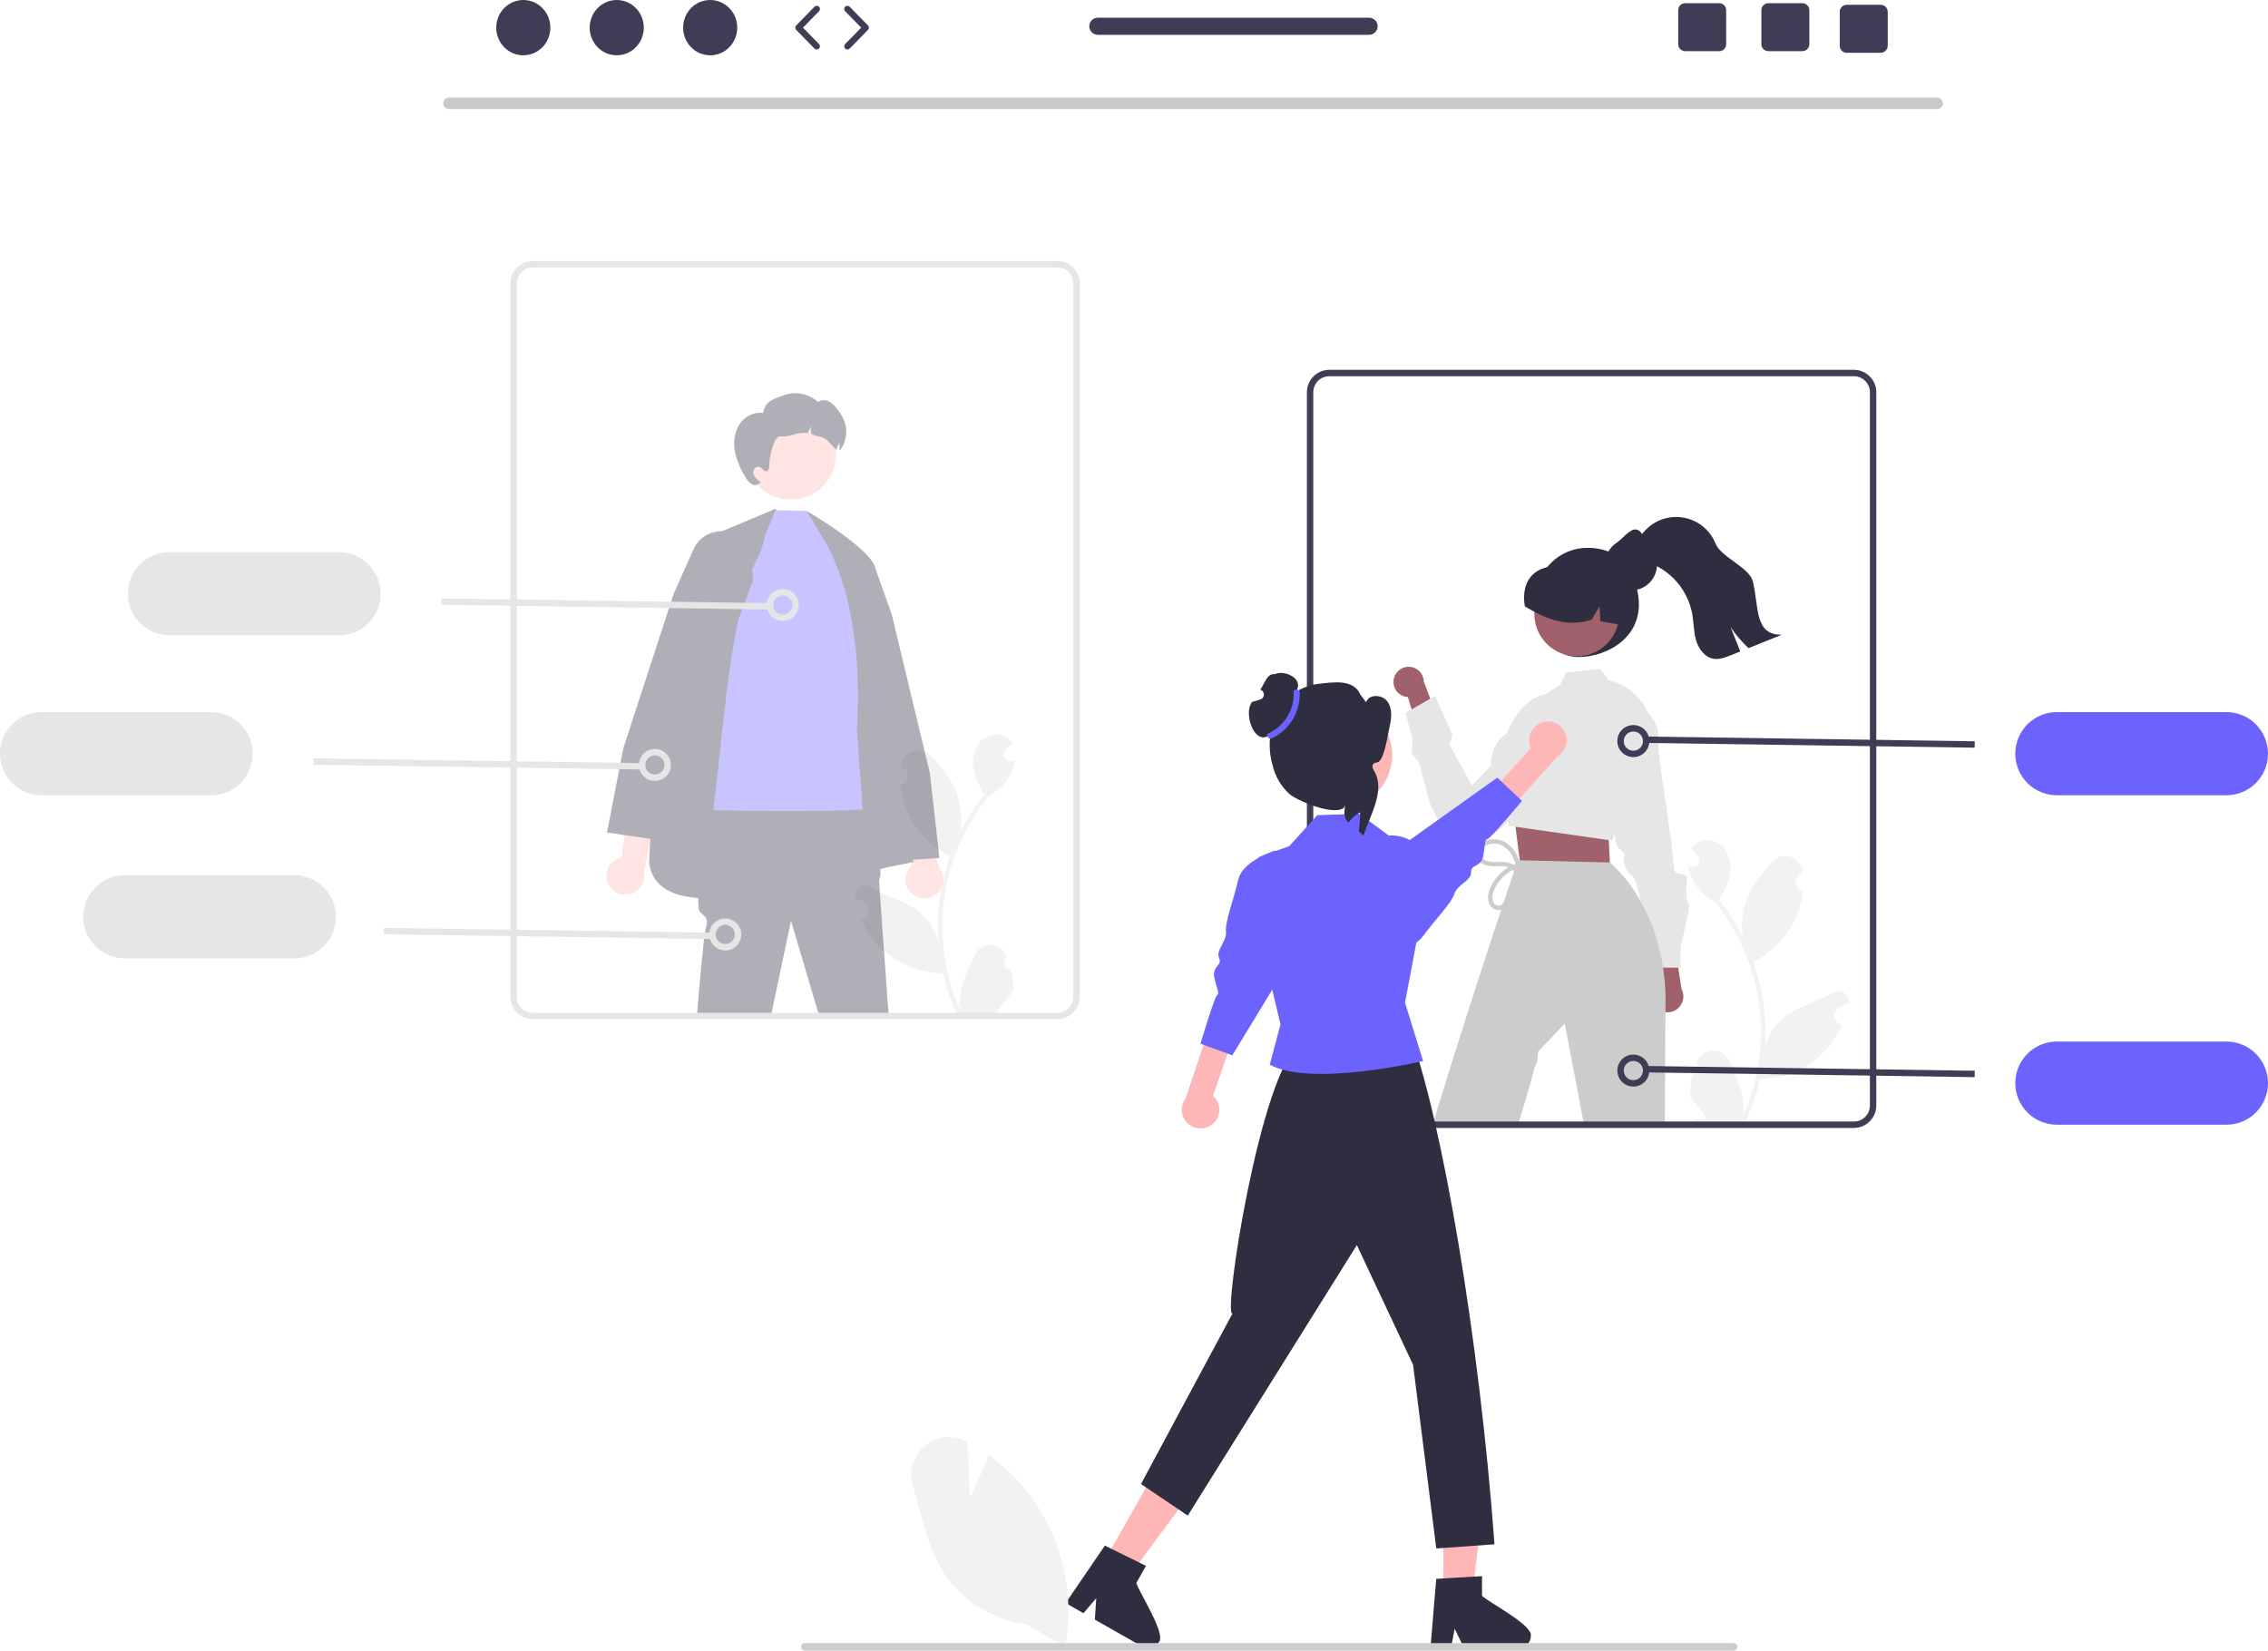
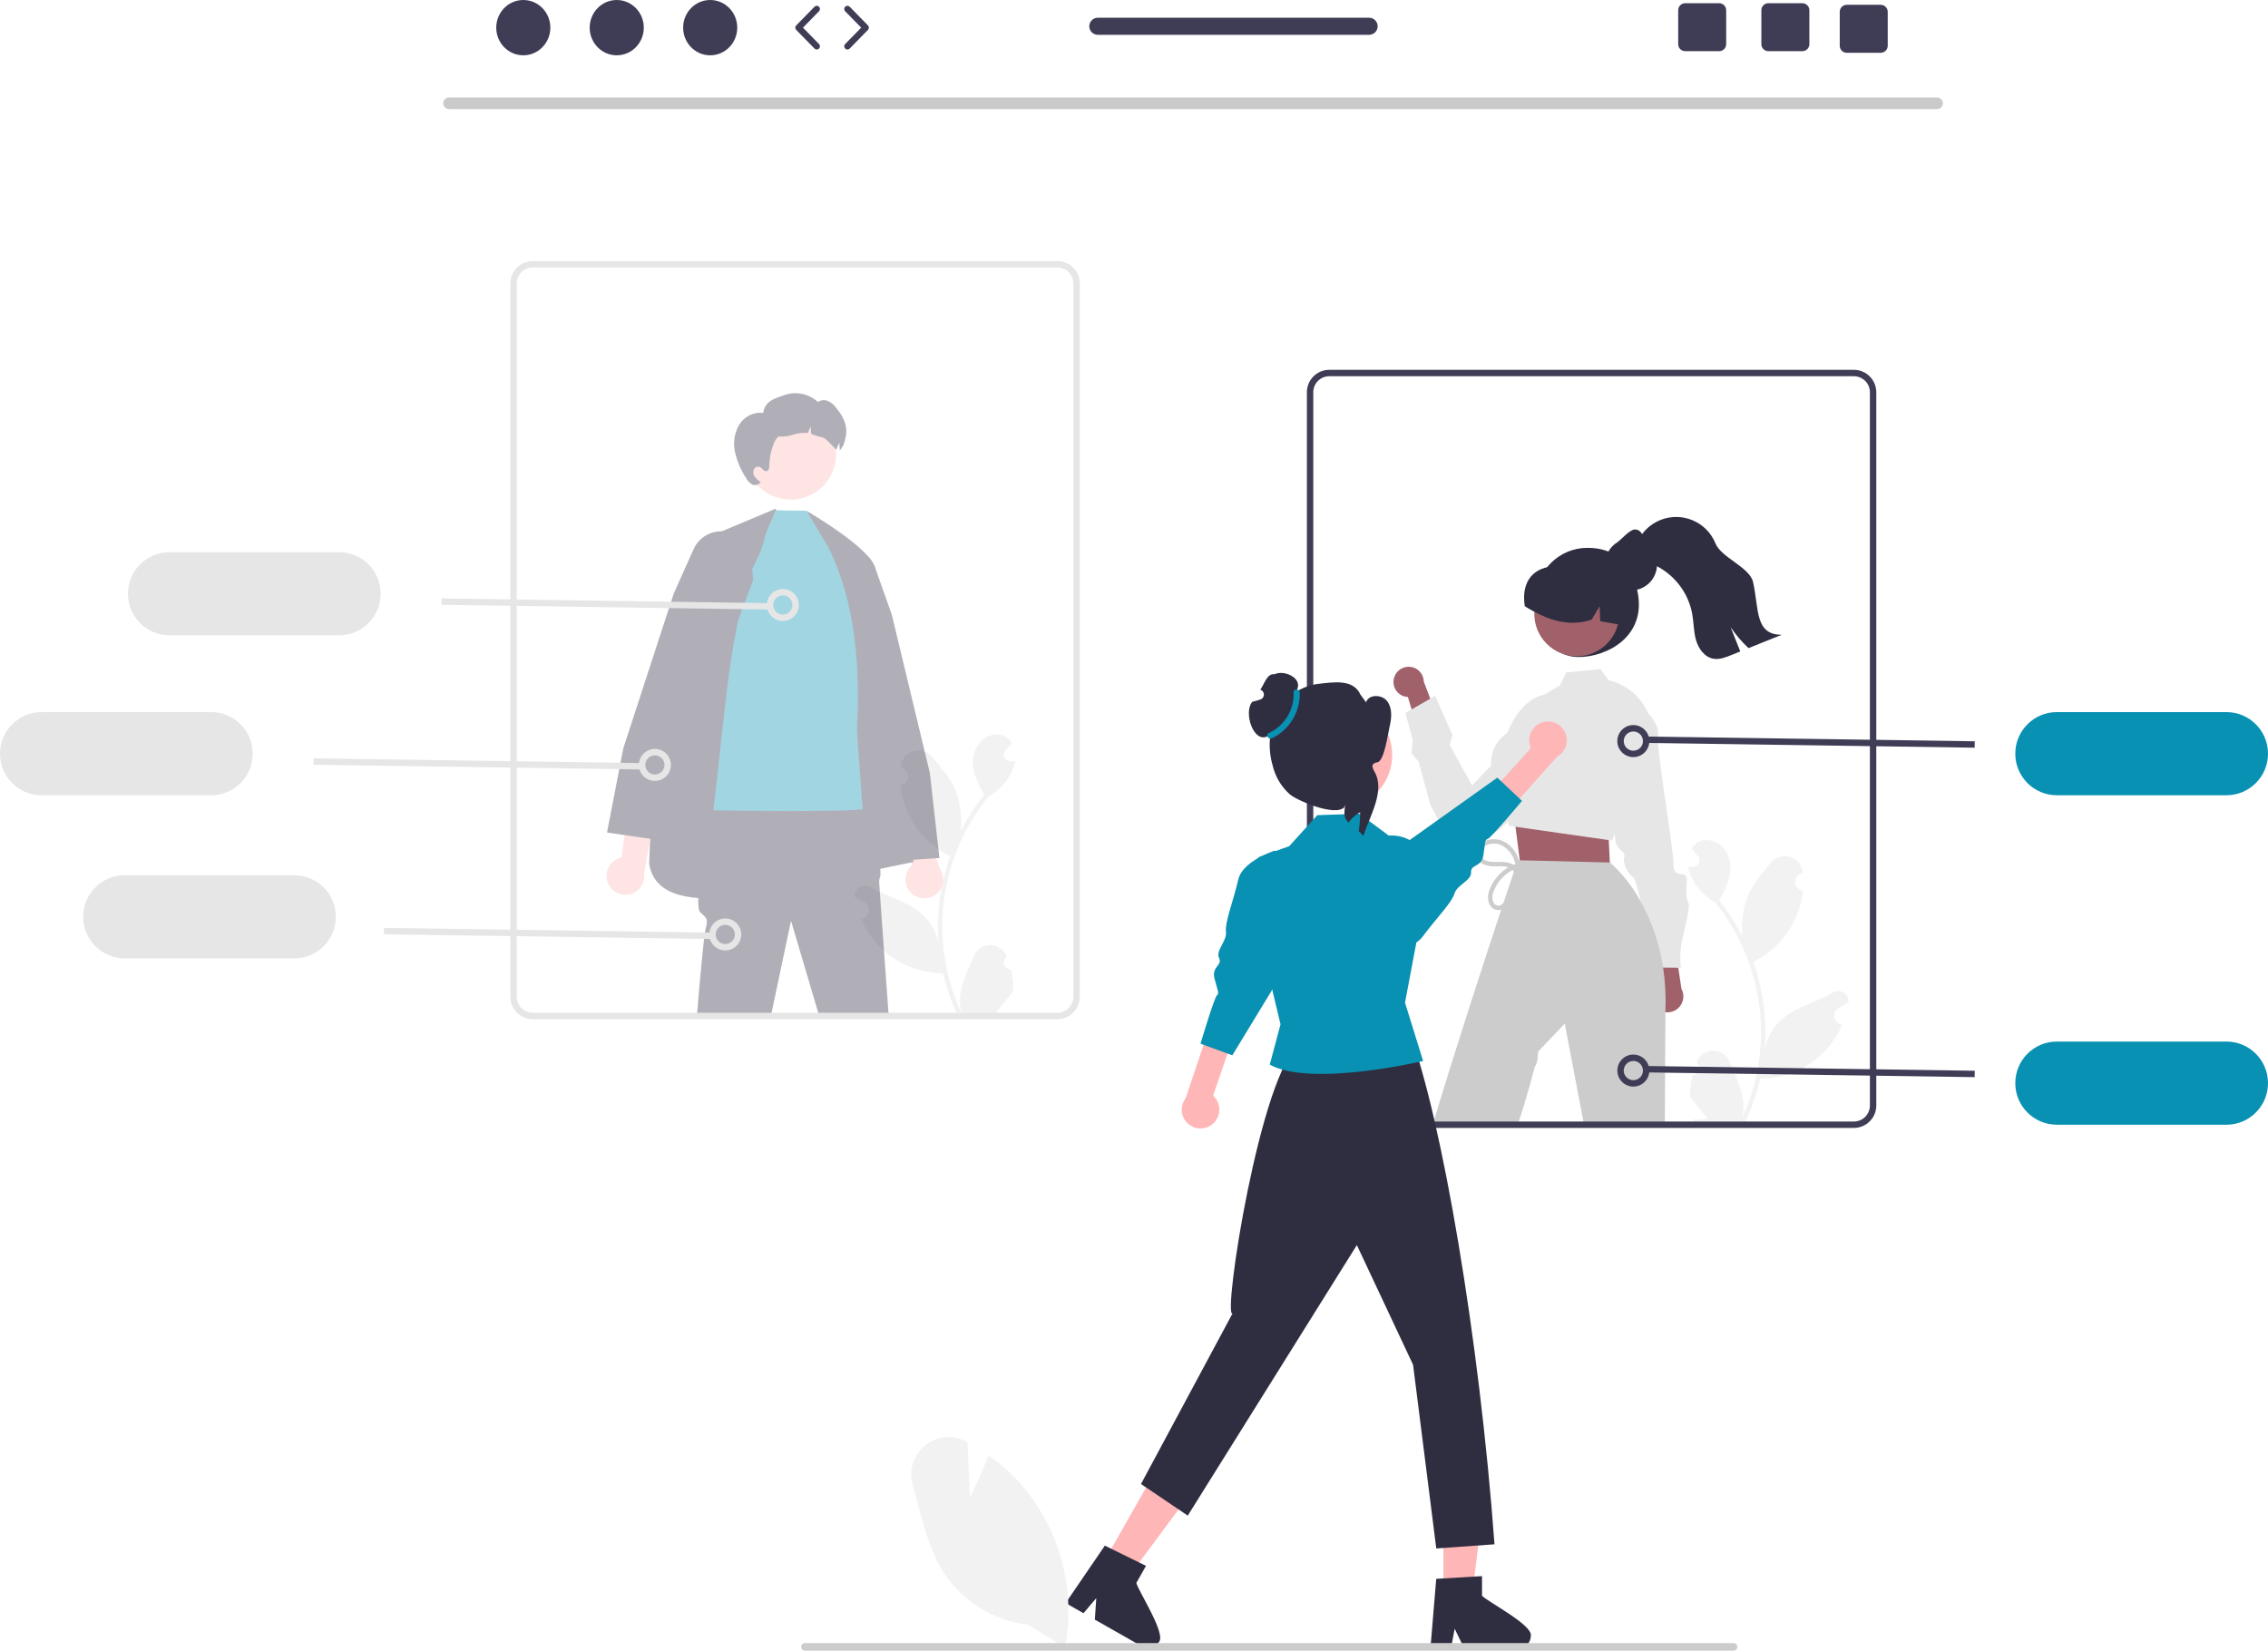
<svg xmlns="http://www.w3.org/2000/svg" width="709" height="516.053" viewBox="0 0 709 516.053">
  <path d="M529.115,336.031c1.125,.052,2.08-.819,2.132-1.944,.028-.601-.211-1.184-.653-1.592l-.14-.556,.056-.133c1.18-2.786,4.395-4.089,7.181-2.909,1.324,.56,2.374,1.619,2.925,2.947,1.653,3.981,3.757,7.968,4.275,12.177,.228,1.86,.132,3.746-.284,5.574,3.882-8.468,5.898-17.672,5.911-26.987,.001-2.338-.129-4.673-.389-6.996-.215-1.904-.513-3.795-.894-5.673-2.081-10.186-6.548-19.734-13.035-27.858-3.14-1.713-5.679-4.347-7.275-7.548-.578-1.151-.987-2.379-1.214-3.646,.354,.046,.714,.075,1.068,.099,.11,.006,.226,.012,.337,.017l.042,.002c1.115,.05,2.06-.813,2.11-1.929,.022-.495-.138-.98-.45-1.364-.153-.188-.306-.376-.459-.564-.232-.29-.47-.575-.703-.865-.027-.028-.052-.057-.075-.087-.267-.331-.534-.656-.801-.987,.488-.757,1.143-1.391,1.916-1.852,2.677-1.568,6.369-.482,8.303,1.939,1.834,2.557,2.432,5.799,1.632,8.843-.662,2.574-1.758,5.017-3.24,7.223,.145,.186,.296,.366,.441,.552,2.653,3.412,4.966,7.076,6.905,10.939-.471-4.328,.091-8.706,1.642-12.774,1.572-3.791,4.517-6.984,7.111-10.262,1.916-2.459,5.463-2.899,7.922-.983,1.18,.92,1.947,2.27,2.132,3.755l.016,.145c-.385,.217-.762,.448-1.131,.692-1.271,.849-1.613,2.567-.764,3.838,.431,.645,1.113,1.079,1.879,1.198l.056,.009c-.137,1.389-.38,2.765-.726,4.117-2.026,7.629-7.141,14.068-14.115,17.767-.226,.116-.447,.232-.674,.343,1.948,5.52,3.17,11.27,3.635,17.105,.263,3.443,.248,6.901-.046,10.341l.017-.122c.743-3.825,2.784-7.277,5.777-9.772,4.446-3.652,10.727-4.997,15.523-7.933,1.476-.948,3.441-.519,4.388,.957,.406,.632,.575,1.388,.476,2.133l-.02,.128c-.715,.291-1.411,.627-2.084,1.004-.385,.217-.762,.448-1.131,.692-1.271,.849-1.613,2.567-.764,3.838,.431,.645,1.113,1.079,1.879,1.198l.056,.009c.041,.006,.075,.012,.116,.017-1.222,2.917-2.936,5.602-5.069,7.937-5.324,5.713-12.768,8.979-20.577,9.029h-.006c-1.049,4.558-2.569,8.994-4.535,13.238h-16.199c-.058-.18-.11-.366-.163-.546,1.499,.094,3.005,.005,4.482-.267-1.202-1.475-2.404-2.961-3.606-4.436-.027-.028-.052-.057-.075-.087-.61-.755-1.225-1.504-1.835-2.259l-0-.001c-.032-2.314,.233-4.622,.79-6.868l0-0Z" fill="#f2f2f2" />
  <path d="M480.109,187.417c0,8.917,4.461,17.991,13.378,17.991s21.221-6.458,18.453-20.298c-1.749-8.744-6.768-13.839-15.685-13.839-8.917-0-16.146,7.229-16.146,16.146v0Z" fill="#2f2e41" />
  <path d="M517.515,314.821c-1.836-2.036-1.673-5.175,.363-7.011,.217-.196,.451-.372,.699-.527l-3.904-17.204,8.58,3.228,2.391,15.842c1.3,2.431,.382,5.455-2.049,6.755-2.034,1.087-4.548,.639-6.082-1.084v0Z" fill="#a0616a" />
  <path d="M499.303,253.843l5.989,.61s-1.566,8.871,.883,10.87,1.462,1.989,1.448,3.47c.151,2.15,1.209,4.134,2.91,5.458,1.96,1.5,6.037,28.212,6.037,28.212l8.886,.085c-.265-2.297-.243-4.619,.066-6.911,.527-3.451,3.19-12.143,2.217-13.633s-.461-4.231-.432-7.193-4.209,.311-4.161-4.626-5.387-35.912-4.851-40.35-4.856-8.439-4.856-8.439l-4.936-.047-9.198,32.495Z" fill="#e6e6e6" />
  <path d="M435.729,212.183c-.564,2.536,1.034,5.049,3.569,5.613,.27,.06,.545,.096,.822,.108l4.804,16.009,5.571-6.664-5.416-14.181c-.062-2.611-2.229-4.677-4.84-4.616-2.185,.052-4.05,1.594-4.511,3.73Z" fill="#a0616a" />
  <path d="M486.448,217.398s-11.614-4.355-17.911,19.493l-8.359,8.657-7.022-12.689,.929-3.01-5.427-12.304-9.305,5.34,2.291,8.447-.387,4.176,2.224,2.597,3.64,13.423,2.277,4.386s2.872,5.615,7.884,6.54c1.336,.25,2.704,.289,4.052,.115,3.206-.501,6.178-1.985,8.505-4.246,6.198-5.527,12.059-11.419,17.552-17.646l-.942-23.278Z" fill="#e6e6e6" />
  <polygon points="502.026 257.329 502.848 261.244 503.546 275.685 475.482 271.885 473.327 255.163 476.305 250.269 502.026 257.329" fill="#a0616a" />
  <circle cx="492.923" cy="191.893" r="13.282" fill="#a0616a" />
  <path d="M515.177,222.952c-2.192-5.17-6.728-8.978-12.2-10.24l-.05-.01-2.63-3.54-10.67,1.07-1.95,4-5.06,3.01h-.01l-.01,.01-2.65,1.58-8.79,10.29-.01,.01c-2.608,1.741-4.379,4.486-4.89,7.58-.133,.883-.176,1.778-.13,2.67,.29,5.47,3.71,10.34,4.18,10.99l1.15,6.47,.23,1.33,2.07,.3,29.16,4.17,.81,.12,.24,.03,.84-2.17v-.02l8.13-21.27,3.65-9.49c.01-2.369-.47-4.715-1.41-6.89Z" fill="#e6e6e6" />
  <path d="M506.823,195.375c-.12-.019-.241-.044-.361-.063-2.072-.367-4.144-.729-6.209-1.102l-.19-4.682-2.503,4.194c-5.709,1.894-11.05,.824-16.074-1.54-1.657-.787-3.265-1.673-4.815-2.655-1.081-6.595,1.646-11.793,8.649-12.456,.217-.021,.374-.203,.564-.298l.006-.006v-0c.323-.152,.653-.298,.982-.431,5.265-2.058,11.244-.898,15.358,2.978,4.156,4.228,5.886,10.275,4.594,16.062Z" fill="#2f2e41" />
  <path d="M519.907,302.492c-.588-3.924-1.552-7.781-2.88-11.52v-.01c-1.112-3.161-2.497-6.219-4.14-9.14-.005,0-.01-.004-.01-.01v-0c-2.365-4.402-5.452-8.377-9.13-11.76l-.39-.41h-.1l-28.16-.69h-.29l-.32-.01s-.12,.35-.35,1.01c-.009,.041-.022,.082-.04,.12-.08,.26-.18,.56-.3,.89-.07,.22-.15,.45-.23,.7-.09,.27-.19,.55-.29,.85-.78,2.33-1.92,5.71-3.32,9.9-.21,.64-.43,1.3-.66,1.99-5.34,16.07-13.93,42.33-21.43,67.22h26.6c2.58-7.46,5.32-18.1,5.32-18.1,1.07-1.27,1.01-4.72,1.01-4.72l8.36-8.78,6.02,31.6h25.26l.19-35.17v-.3c.197-4.566-.044-9.14-.72-13.66Z" fill="#ccc" />
  <path d="M501.734,176.437v.011c-.002,.695,.087,1.388,.264,2.06,.028,.118,.062,.241,.101,.359v.006c.763,2.434,2.623,4.37,5.024,5.232,.174,.067,.354,.123,.533,.174,.378,.11,.765,.189,1.156,.236,.351,.05,.706,.074,1.061,.073,.277,.001,.555-.012,.831-.039,.646-.065,1.281-.211,1.892-.432,.096-.028,.189-.061,.281-.101,.046-.016,.091-.035,.135-.056,4.151-1.737,6.107-6.511,4.369-10.661-.052-.124-.107-.247-.165-.369l-.006-.006c-.399-.836-.94-1.595-1.6-2.245-1.471-1.465-2.119-5.137-4.353-5.137-.107-.002-.214,.002-.32,.011-1.499,.051-4.269,3.284-5.448,4.048-.875,.553-1.634,1.272-2.234,2.116-.626,.868-1.073,1.853-1.314,2.896-.138,.598-.207,1.21-.208,1.824Z" fill="#2f2e41" />
  <path d="M511.679,173.602c1.264,1.472,3.243,2.044,5.028,2.809,6.397,2.806,10.996,8.59,12.289,15.454,.494,2.754,.429,5.605,1.209,8.29,.775,2.685,2.694,5.319,5.448,5.785,1.864,.318,3.732-.401,5.485-1.112,.964-.387,1.928-.777,2.892-1.167-1.006-2.523-2.01-5.047-3.012-7.57,1.611,2.381,3.485,4.574,5.587,6.537,3.455-1.393,6.914-2.786,10.375-4.18-8.516,.032-7.063-8.234-8.968-16.529-1.047-4.558-9.964-7.644-11.713-11.98-2.731-6.799-10.456-10.096-17.254-7.365-2.93,1.177-5.344,3.36-6.808,6.157-1.748,.697-1.799,3.418-.558,4.871Z" fill="#2f2e41" />
  <path d="M475.509,270.973c-3.977,1.037-7.196,3.953-8.62,7.808-.504,1.089-.491,2.348,.036,3.427,.412,.77,1.329,1.118,2.148,.814,.822-.443,1.478-1.142,1.869-1.991,.573-1.089,1.065-2.219,1.474-3.38,.668-1.752,2.094-4.677,.058-6.047-1.712-1.152-3.978-.705-5.903-.784-2.081-.085-4.394-.882-5.133-3.039-.719-2.098,.967-4.071,2.784-4.868,2.218-.92,4.749-.679,6.754,.643,1.951,1.353,3.345,3.369,3.921,5.672,.089,.372-.14,.746-.512,.835-.354,.085-.713-.119-.822-.467-.51-2.137-1.856-3.981-3.736-5.118-1.868-1.078-4.189-.987-5.967,.233-.933,.581-1.366,1.711-1.061,2.766,.469,.937,1.351,1.598,2.382,1.785,2.196,.531,4.492-.156,6.681,.545,2.037,.522,3.336,2.517,2.989,4.591-.228,1.245-.597,2.459-1.099,3.62-.427,1.194-.927,2.36-1.495,3.494-.869,1.642-2.436,3.42-4.503,2.938-2.357-.549-2.916-3.3-2.411-5.324,1.366-4.669,5.09-8.274,9.801-9.489,.372-.089,.746,.141,.834,.513,.084,.354-.119,.713-.466,.821v0Z" fill="#ccc" />
  <path d="M579.547,352.622h-164c-3.864-.005-6.995-3.136-7-7V122.622c.004-3.864,3.136-6.996,7-7h164c3.864,.004,6.996,3.136,7,7v223c-.005,3.864-3.136,6.995-7,7ZM415.547,117.622c-2.76,.003-4.997,2.24-5,5v223c.003,2.76,2.24,4.997,5,5h164c2.76-.003,4.997-2.24,5-5V122.622c-.003-2.76-2.24-4.997-5-5h-164Z" fill="#3f3d56" />
  <path d="M605.61,34.099H140.317c-.998-.021-1.789-.847-1.768-1.845,.021-.968,.8-1.747,1.768-1.768h465.293c.998,.021,1.789,.847,1.768,1.845-.021,.968-.8,1.747-1.768,1.768Z" fill="#cacaca" />
-   <path d="M696,248.622h-53c-7.18,0-13-5.82-13-13s5.82-13,13-13h53c7.18,0,13,5.82,13,13s-5.82,13-13,13Z" fill="#6c63ff" />
+   <path d="M696,248.622h-53c-7.18,0-13-5.82-13-13s5.82-13,13-13h53c7.18,0,13,5.82,13,13s-5.82,13-13,13Z" fill="#0891b2" />
  <path d="M315.979,303.031c-1.125,.052-2.08-.819-2.132-1.944-.028-.601,.211-1.183,.653-1.592l.14-.556-.056-.133c-1.18-2.786-4.395-4.089-7.181-2.909-1.324,.56-2.374,1.619-2.925,2.947-1.653,3.981-3.757,7.968-4.275,12.177-.228,1.86-.132,3.746,.284,5.574-3.882-8.468-5.898-17.672-5.911-26.987-.001-2.338,.129-4.673,.389-6.996,.215-1.904,.513-3.795,.894-5.673,2.081-10.186,6.548-19.734,13.035-27.858,3.14-1.713,5.679-4.347,7.275-7.548,.578-1.151,.987-2.379,1.214-3.646-.354,.046-.714,.075-1.068,.099-.11,.006-.226,.012-.337,.017l-.042,.002c-1.115,.05-2.06-.813-2.11-1.929-.022-.495,.138-.98,.45-1.364,.153-.188,.306-.376,.459-.564,.232-.29,.47-.575,.703-.865,.027-.028,.052-.057,.075-.087,.267-.331,.534-.656,.801-.987-.488-.757-1.143-1.391-1.916-1.852-2.677-1.568-6.369-.482-8.303,1.939-1.834,2.557-2.432,5.799-1.632,8.843,.662,2.574,1.758,5.017,3.24,7.223-.145,.186-.296,.366-.441,.552-2.653,3.412-4.966,7.076-6.905,10.939,.471-4.328-.091-8.706-1.642-12.774-1.572-3.791-4.517-6.984-7.111-10.262-1.916-2.459-5.463-2.899-7.922-.983-1.18,.92-1.947,2.27-2.132,3.755l-.016,.145c.385,.217,.762,.448,1.131,.692,1.271,.849,1.613,2.567,.764,3.838-.431,.645-1.113,1.079-1.879,1.198l-.056,.009c.137,1.389,.38,2.765,.726,4.117,2.026,7.629,7.141,14.068,14.115,17.767,.226,.116,.447,.232,.674,.343-1.948,5.52-3.17,11.27-3.635,17.105-.263,3.443-.248,6.901,.046,10.341l-.017-.122c-.743-3.825-2.784-7.277-5.777-9.772-4.446-3.652-10.727-4.997-15.523-7.933-1.476-.948-3.441-.519-4.388,.957-.406,.632-.575,1.388-.476,2.133l.02,.128c.715,.291,1.411,.627,2.084,1.004,.385,.217,.762,.448,1.131,.692,1.271,.849,1.613,2.567,.764,3.838-.431,.645-1.113,1.079-1.879,1.198l-.056,.009c-.041,.006-.075,.012-.116,.017,1.222,2.917,2.936,5.602,5.069,7.937,5.324,5.713,12.768,8.979,20.577,9.029h.006c1.049,4.558,2.569,8.994,4.535,13.238h16.199c.058-.18,.11-.366,.163-.546-1.499,.094-3.005,.005-4.482-.267,1.202-1.475,2.404-2.961,3.606-4.436,.027-.028,.052-.057,.075-.087,.61-.755,1.225-1.504,1.835-2.259l0-.001c.032-2.314-.233-4.622-.79-6.868l-0-0Z" fill="#f2f2f2" />
  <g opacity=".38">
    <path d="M285.221,279.497c-2.503-2.049-2.871-5.738-.822-8.241,.218-.267,.46-.514,.722-.738l-13.238-34.609,10.58,2.241,11.233,33.29c1.947,2.604,1.415,6.294-1.19,8.241-2.179,1.629-5.191,1.554-7.285-.184Z" fill="#ffb8b8" />
    <path d="M290.667,241.592l-11.88-49.44-5.11-14.38c-.005-.005-.009-.012-.01-.02-.832-2.349-2.572-4.266-4.83-5.32-2.259-1.082-4.859-1.204-7.21-.34-.201,.07-.398,.15-.59,.24-.41,.187-.808,.401-1.19,.64-2.205,1.39-3.736,3.631-4.23,6.19l-.9,4.72-.38,2.01,14.03,49.04v.02l4.88,17.08,2.26,7.88v.01l2.62,9.17,.06,.19,6.29-.42h.01l.95-.07,7.2-.48,1.04-.07-3.01-26.65Z" fill="#2f2e41" />
    <path d="M242.437,159.047l26.462,53.514,16.74,56.903c-35.268,6.877-79.52,21.589-82.705,.489,1.963-58.826,8.146-77.59,20.911-103.092l18.593-7.815Z" fill="#2f2e41" />
    <path d="M277.817,317.622h-21.73l-8.81-29.77-6.2,29.39c-.02,.13-.03,.25-.05,.38h-23.16c.75-9.2,2.12-25.2,2.77-27.47,.92-3.22,0-3.22-1.84-5.06-.41-.41-.55-2.05-.51-4.34,.11-7.89,2.26-23.52,2.26-23.52l2.55-4.72,.88-1.64,45.42-1.6,.39-.01,.84,3.66,1.03,4.51,1.81,7.91,1.67,6.31,.09,.32v1.87c-.284,.652-.414,1.36-.38,2.07-0,.64,1.44,20.58,2.97,41.71Z" fill="#2f2e41" />
-     <path d="M239.336,166.983l3.118-7.461,9.652,.169,10.064,14.236,10.563,44.423s3.794,32.451,0,34.164-49.735,.802-49.735,.802c2.127-17.525,3.712-35.352,5.383-46.002,5.522-35.197,8.128-27.79,10.955-40.33Z" fill="#6c63ff" />
+     <path d="M239.336,166.983l3.118-7.461,9.652,.169,10.064,14.236,10.563,44.423s3.794,32.451,0,34.164-49.735,.802-49.735,.802c2.127-17.525,3.712-35.352,5.383-46.002,5.522-35.197,8.128-27.79,10.955-40.33Z" fill="#0891b2" />
    <path d="M252.106,159.691s20.79,12.018,21.604,18.292,3.536,83.057,3.536,83.057l-7.352-4.751-2.009-27.985c1.401-24.867-2.019-43.402-8.973-57.296l-6.805-11.317Z" fill="#2f2e41" />
    <circle cx="247.198" cy="142.026" r="14.169" transform="translate(67.40842 363.2821) rotate(-80.78252)" fill="#ffb8b8" />
    <path d="M229.739,141.185c.633,2.871,1.774,5.605,3.37,8.074,.424,.842,1.057,1.561,1.838,2.087,.816,.524,1.891,.39,2.553-.319l.345-.281c-.676-.417-1.28-.94-1.787-1.551-.51-.622-.688-1.451-.479-2.228,.254-.784,1.083-1.227,1.877-1.002,.83,.326,1.334,1.525,2.202,1.34,.702-.153,.849-1.079,.849-1.806-.026-3.804,1.813-9.21,3.236-9.044,1.438,.079,2.878-.114,4.245-.568,1.368-.455,2.812-.639,4.251-.543,.102,.013,.204,.032,.313,.051,.231-.723,.548-1.415,.945-2.062-.045,.781-.006,1.564,.115,2.336,1.145,.472,2.328,.846,3.536,1.117,1.315,.185,4.206,4.117,4.34,3.715,.231-.723,.548-1.415,.945-2.062-.045,.781-.006,1.564,.115,2.336,.006,.032,.006,.057,.013,.089,.638-.849,1.028-1.883,.811-1.091,2.138-4.838,1.308-8.304-2.055-12.383-.656-.877-1.523-1.573-2.521-2.023-1.017-.447-2.192-.33-3.102,.306-2.794-2.561-6.757-3.407-10.353-2.208-3.504,1.219-6.204,1.934-6.74,5.61-2.984-.326-5.89,1.088-7.474,3.638-1.51,2.549-2.005,5.573-1.385,8.47Z" fill="#2f2e41" />
    <path d="M190.034,276.001c-1.203-3.002,.255-6.411,3.257-7.614,.32-.128,.651-.228,.989-.298l5.109-36.701,8.185,7.069-6.228,34.577c.449,3.221-1.799,6.195-5.019,6.644-2.695,.375-5.296-1.145-6.292-3.677h-0Z" fill="#ffb8b8" />
    <path d="M235.127,178.032l-.39-3.56c-.368-3.288-2.432-6.142-5.44-7.52-1.142-.53-2.381-.819-3.64-.85h-.01c-3.788-.088-7.26,2.103-8.81,5.56l-6.24,13.95-15.75,48.35-5.09,26.3,5.5,.81,7.97,1.17,.06,.01,1.83,.27,25.57-68.44,.01-.02,4.78-12.79-.35-3.24Z" fill="#2f2e41" />
  </g>
  <path d="M330.547,318.622H166.547c-3.864-.005-6.995-3.136-7-7V88.622c.004-3.864,3.136-6.996,7-7h164c3.864,.004,6.996,3.136,7,7v223c-.005,3.864-3.136,6.995-7,7ZM166.547,83.622c-2.76,.003-4.997,2.24-5,5v223c.003,2.76,2.24,4.997,5,5h164c2.76-.003,4.997-2.24,5-5V88.622c-.003-2.76-2.24-4.997-5-5H166.547Z" fill="#e6e6e6" />
  <path d="M66,248.622H13c-7.18,0-13-5.82-13-13s5.82-13,13-13h53c7.18,0,13,5.82,13,13s-5.82,13-13,13Z" fill="#e6e6e6" />
  <path d="M92,299.622H39c-7.18,0-13-5.82-13-13s5.82-13,13-13h53c7.18,0,13,5.82,13,13s-5.82,13-13,13Z" fill="#e6e6e6" />
  <rect x="170.229" y="240.61" width="2" height="102.43" transform="translate(-123.0384 458.8209) rotate(-89.1724)" fill="#e6e6e6" />
  <path d="M226.736,297.142c-1.914,.001-3.662-1.089-4.502-2.809h0c-1.21-2.482-.179-5.475,2.303-6.685,2.482-1.21,5.475-.179,6.685,2.303,1.21,2.482,.179,5.475-2.303,6.685-.68,.332-1.426,.504-2.183,.506Zm-.01-8.001c-1.657,.002-2.999,1.346-2.998,3.004,0,.455,.104,.903,.303,1.312h0c.728,1.487,2.523,2.103,4.01,1.375,1.487-.728,2.103-2.523,1.375-4.01-.503-1.028-1.547-1.68-2.691-1.68Z" fill="#e6e6e6" />
  <rect x="148.229" y="187.61" width="2" height="102.43" transform="translate(-91.72617 384.5887) rotate(-89.1724)" fill="#e6e6e6" />
  <path d="M204.736,244.142c-1.914,.001-3.662-1.088-4.502-2.808h0c-1.212-2.483-.181-5.477,2.301-6.689s5.477-.181,6.689,2.301c1.212,2.483,.181,5.477-2.301,6.689-.681,.332-1.429,.506-2.186,.507Zm-2.705-3.685c.726,1.489,2.522,2.107,4.011,1.38,1.489-.726,2.107-2.522,1.38-4.01-.726-1.489-2.522-2.107-4.011-1.38-.715,.349-1.261,.967-1.52,1.719-.259,.752-.208,1.577,.14,2.292Z" fill="#e6e6e6" />
  <path d="M106,198.622H53c-7.18,0-13-5.82-13-13s5.82-13,13-13h53c7.18,0,13,5.82,13,13s-5.82,13-13,13Z" fill="#e6e6e6" />
  <rect x="188.229" y="137.61" width="2" height="102.43" transform="translate(-2.30919 375.3068) rotate(-89.1724)" fill="#e6e6e6" />
  <path d="M244.736,194.142c-1.914,.001-3.662-1.088-4.502-2.808h0c-1.212-2.483-.181-5.477,2.301-6.689s5.477-.181,6.689,2.301c1.212,2.483,.181,5.477-2.301,6.689-.681,.332-1.429,.506-2.186,.507Zm-2.705-3.685c.726,1.489,2.522,2.107,4.011,1.38,1.489-.726,2.107-2.522,1.38-4.01-.726-1.489-2.522-2.107-4.011-1.38-.715,.349-1.261,.967-1.52,1.719-.259,.752-.208,1.577,.14,2.292Z" fill="#e6e6e6" />
  <rect x="565.104" y="180.794" width="2" height="102.43" transform="translate(325.9429 794.7021) rotate(-89.17239)" fill="#3f3d56" />
  <path d="M510.61,236.694c-2.766,.006-5.014-2.231-5.02-4.997s2.231-5.014,4.997-5.02,5.014,2.231,5.02,4.997c.004,1.918-1.087,3.67-2.81,4.512-.681,.333-1.429,.507-2.187,.508Zm-.007-8.004c-1.658-0-3.002,1.344-3.002,3.002-0,1.658,1.344,3.002,3.002,3.002,1.658,0,3.002-1.344,3.002-3.002,0-.456-.104-.906-.303-1.315v-.001c-.504-1.031-1.551-1.685-2.699-1.687v0Z" fill="#3f3d56" />
-   <path d="M696,351.622h-53c-7.18,0-13-5.82-13-13s5.82-13,13-13h53c7.18,0,13,5.82,13,13s-5.82,13-13,13Z" fill="#6c63ff" />
+   <path d="M696,351.622h-53c-7.18,0-13-5.82-13-13s5.82-13,13-13h53c7.18,0,13,5.82,13,13s-5.82,13-13,13Z" fill="#0891b2" />
  <rect x="565.104" y="283.794" width="2" height="102.43" transform="translate(222.9536 896.2144) rotate(-89.17239)" fill="#3f3d56" />
  <path d="M510.609,339.693c-2.762,.003-5.003-2.234-5.006-4.996-.003-2.762,2.234-5.003,4.996-5.006,1.914-.002,3.661,1.089,4.5,2.809h0c1.209,2.485,.175,5.48-2.31,6.689-.679,.331-1.425,.503-2.18,.504Zm-.006-8.004c-1.658-0-3.003,1.344-3.003,3.002-0,1.658,1.344,3.003,3.002,3.003,1.658,0,3.003-1.344,3.003-3.002,0-.456-.104-.906-.303-1.315h0c-.504-1.032-1.551-1.686-2.699-1.688Z" fill="#3f3d56" />
  <path d="M378.97,351.501c2.534-2.034,2.939-5.737,.905-8.27-.197-.245-.413-.475-.647-.685l9.525-27.732-7.023-4.52-11.072,33.021c-1.989,2.564-1.522,6.254,1.041,8.243,2.145,1.664,5.151,1.641,7.271-.055v-0Z" fill="#ffb6b6" />
-   <path d="M387.098,274.984c-1.682,7.116-4.193,13.332-3.853,16.317,.337,2.977-3.301,5.838-2.145,8.191,1.154,2.359-2.398,2.611-1.438,6.408,.964,3.805,1.59,4.618,.776,5.245-.82,.624-5.149,15.145-5.149,15.145l2.54,.931,7.411,2.703,17.414-28.642-.053-35.157-4.324-.139c-1.038,.389-2.188,.856-3.335,1.419-3.502,1.691-7.046,4.19-7.844,7.579Z" fill="#6c63ff" />
+   <path d="M387.098,274.984c-1.682,7.116-4.193,13.332-3.853,16.317,.337,2.977-3.301,5.838-2.145,8.191,1.154,2.359-2.398,2.611-1.438,6.408,.964,3.805,1.59,4.618,.776,5.245-.82,.624-5.149,15.145-5.149,15.145l2.54,.931,7.411,2.703,17.414-28.642-.053-35.157-4.324-.139c-1.038,.389-2.188,.856-3.335,1.419-3.502,1.691-7.046,4.19-7.844,7.579Z" fill="#0891b2" />
  <polygon points="451.224 498.062 460.28 498.062 464.588 463.133 451.222 463.133 451.224 498.062" fill="#ffb6b6" />
  <path d="M463.293,498.878v-6.139l-2.381,.145-9.691,.574-2.243,.138-1.715,20.561-.092,1.102h6.43l.207-1.095,.934-4.976,2.411,4.976,.528,1.095h17.047c2.111-.013,3.818-1.724,3.827-3.835,.719-3.36-13.457-10.625-15.264-12.546Z" fill="#2f2e41" />
  <polygon points="345.131 488.205 353.008 492.674 373.992 464.42 362.367 457.825 345.131 488.205" fill="#ffb6b6" />
  <path d="M355.23,494.867l3.024-5.335-2.128-1.049-8.719-4.279-2.021-.995-9.928,14.537-2.335,3.414,2.641,1.5,2.947,1.676,3.996-4.715-.444,6.729,13.924,7.907h.008l.896,.505c1.841,1.04,4.177,.393,5.221-1.447,2.281-2.572-6.461-15.876-7.081-18.448Z" fill="#2f2e41" />
  <path d="M406.283,326.602c-12.135,8.041-24.148,85.298-20.995,84.037l-28.602,53.305,14.62,9.884,52.86-84.581,17.572,37.417,7.256,57.432,18.202-1.3c-4.73-64.702-16.538-132.942-26.325-159.338l-34.587,3.144Z" fill="#2f2e41" />
-   <path d="M397.07,332.34l-.132,.497c12.829,7.138,47.944-1.13,47.944-1.13l-5.66-18.237,7.641-40.513c-.041-6.54-5.377-11.808-11.916-11.767-.269,.002-.537,.013-.805,.033l-9.219-6.829-13.124,.453-8.779,9.697-5.245,1.874-4.075,1.453c-.824,.742-1.723,1.597-2.585,2.541l6.446,38.36,2.742,11.47-3.232,12.099Z" fill="#6c63ff" />
+   <path d="M397.07,332.34l-.132,.497c12.829,7.138,47.944-1.13,47.944-1.13l-5.66-18.237,7.641-40.513c-.041-6.54-5.377-11.808-11.916-11.767-.269,.002-.537,.013-.805,.033l-9.219-6.829-13.124,.453-8.779,9.697-5.245,1.874-4.075,1.453c-.824,.742-1.723,1.597-2.585,2.541l6.446,38.36,2.742,11.47-3.232,12.099Z" fill="#0891b2" />
  <circle cx="418.373" cy="236.032" r="16.839" fill="#ffb6b6" />
  <path d="M396.231,230.166c.05,.019,.094,.038,.145,.057,.096,.042,.195,.078,.295,.108,.642,.236,1.312,.39,1.992,.458,.29,.031,.582,.047,.874,.046,.374,.001,.748-.023,1.12-.073,.413-.051,.821-.134,1.221-.248,.19-.051,.377-.111,.56-.181,2.534-.9,4.5-2.937,5.309-5.502v-.006c.043-.124,.079-.25,.108-.377,.187-.708,.282-1.437,.282-2.169v-.013c.005-1.785-.552-3.527-1.591-4.978-.627-.888-1.35-1.037-.944-2.052,1.295-3.24-4.004-5.889-7.133-4.464-.113-.011-.226-.015-.34-.013-2.107-.005-2.888,3.106-4.144,4.857l.036,.012c.843,.295,1.286,1.217,.991,2.06-.165,.471-.539,.84-1.012,.998-.836,.272-1.681,.513-2.535,.722-2.815,3.325,.412,13.051,4.765,10.759Z" fill="#2f2e41" />
  <path d="M397.781,239.081c.801,3.602,2.721,6.858,5.485,9.302,2.849,2.303,16.249,7.757,17.38,3.088-.757,3.262-.301,4.508,.916,5.675,.208-.282,.429-.552,.656-.816,.836-.964,1.84-1.768,2.962-2.376,.029,1.97-.113,3.939-.424,5.885,.501,.463,.979,.951,1.43,1.463,2.167-6.459,6.917-14.196,3.478-20.077-1.365-2.334-.227-2.654,.982-2.922,2.11-.468,3.274-9.129,3.776-11.234,.623-2.64,.87-5.676-.766-7.844s-5.774-2.26-6.61,.323l-1.742-2.369c-2.251-4.955-8.228-3.964-13.632-3.323-5.479,.83-10.197,4.31-12.607,9.3-2.32,4.984-2.776,10.634-1.285,15.926Z" fill="#2f2e41" />
-   <path d="M406.299,216.447c.234,6.108-3.199,11.766-8.726,14.377-1.098,.497-2.054-1.13-.948-1.631,4.94-2.279,8.016-7.315,7.787-12.75-.063-1.213,1.824-1.205,1.887,.005v-0Z" fill="#6c63ff" />
+   <path d="M406.299,216.447c.234,6.108-3.199,11.766-8.726,14.377-1.098,.497-2.054-1.13-.948-1.631,4.94-2.279,8.016-7.315,7.787-12.75-.063-1.213,1.824-1.205,1.887,.005v-0Z" fill="#0891b2" />
  <path d="M482.355,225.764c-3.131,.869-4.964,4.111-4.095,7.242,.084,.303,.193,.599,.324,.885l-19.695,21.723,4.669,6.925,23.204-25.971c2.839-1.571,3.867-5.146,2.296-7.984-1.314-2.375-4.085-3.541-6.702-2.819l-0,0Z" fill="#ffb6b6" />
-   <path d="M426.37,296.237s13.969,2.509,18.322-3.372,9.113-10.597,9.979-13.471,5.336-4.062,5.203-6.684,3.235-1.45,3.848-5.323,.361-4.87,1.359-5.123,10.703-11.884,10.703-11.884l-7.707-7.267-27.301,19.446-14.407,33.677Z" fill="#6c63ff" />
+   <path d="M426.37,296.237s13.969,2.509,18.322-3.372,9.113-10.597,9.979-13.471,5.336-4.062,5.203-6.684,3.235-1.45,3.848-5.323,.361-4.87,1.359-5.123,10.703-11.884,10.703-11.884l-7.707-7.267-27.301,19.446-14.407,33.677Z" fill="#0891b2" />
  <path d="M321.308,507.926c-10.961-1.305-20.748-7.488-26.634-16.827-3.779-6.129-5.729-13.408-7.615-20.447-.549-2.048-1.117-4.167-1.717-6.209-1.39-4.565,.137-9.517,3.857-12.506,3.596-3.014,8.664-3.537,12.8-1.321l.441,.234,.773,17.38c1.146-2.328,3.66-7.588,5.652-12.84l.167-.44,.382,.276c4.005,2.877,7.631,6.247,10.794,10.031,11.303,13.742,15.99,31.76,12.815,49.267l-.096,.515-11.618-7.113Z" fill="#f2f2f2" />
  <path d="M250.438,514.863c-.002,.655,.528,1.188,1.183,1.19h290.297c.657,0,1.19-.533,1.19-1.19s-.533-1.19-1.19-1.19H251.628c-.655-.002-1.188,.528-1.19,1.183v.007Z" fill="#ccc" />
  <g>
    <ellipse cx="163.586" cy="8.645" rx="8.457" ry="8.645" fill="#3f3d56" />
    <ellipse cx="192.799" cy="8.645" rx="8.457" ry="8.645" fill="#3f3d56" />
    <ellipse cx="222.013" cy="8.645" rx="8.457" ry="8.645" fill="#3f3d56" />
    <path d="M255.325,15.478c-.26,0-.519-.101-.715-.301l-5.706-5.833c-.38-.389-.38-1.01,0-1.398l5.706-5.833c.387-.395,1.021-.401,1.414-.016,.395,.386,.402,1.02,.016,1.414l-5.022,5.133,5.022,5.134c.386,.395,.379,1.028-.016,1.414-.194,.19-.447,.285-.699,.285Z" fill="#3f3d56" />
    <path d="M264.913,15.478c-.252,0-.505-.095-.699-.285-.395-.386-.402-1.019-.016-1.414l5.021-5.134-5.021-5.133c-.386-.395-.379-1.028,.016-1.414,.394-.387,1.028-.379,1.414,.016l5.706,5.833c.38,.389,.38,1.01,0,1.398l-5.706,5.833c-.196,.2-.455,.301-.715,.301Z" fill="#3f3d56" />
    <path d="M563.423,1.001h-10.61c-1.21,0-2.19,.98-2.19,2.19V13.811c0,1.21,.98,2.19,2.19,2.19h10.61c1.21,0,2.2-.98,2.2-2.19V3.191c0-1.21-.99-2.19-2.2-2.19Z" fill="#3f3d56" />
    <path d="M537.423,1.001h-10.61c-1.21,0-2.19,.98-2.19,2.19V13.811c0,1.21,.98,2.19,2.19,2.19h10.61c1.21,0,2.2-.98,2.2-2.19V3.191c0-1.21-.99-2.19-2.2-2.19Z" fill="#3f3d56" />
    <path d="M587.923,1.501h-10.61c-1.21,0-2.19,.98-2.19,2.19V14.311c0,1.21,.98,2.19,2.19,2.19h10.61c1.21,0,2.2-.98,2.2-2.19V3.691c0-1.21-.99-2.19-2.2-2.19Z" fill="#3f3d56" />
    <path d="M428.001,5.541h-84.81c-1.48,0-2.67,1.2-2.67,2.67s1.19,2.67,2.67,2.67h84.81c1.47,0,2.67-1.2,2.67-2.67s-1.2-2.67-2.67-2.67Z" fill="#3f3d56" />
  </g>
</svg>
